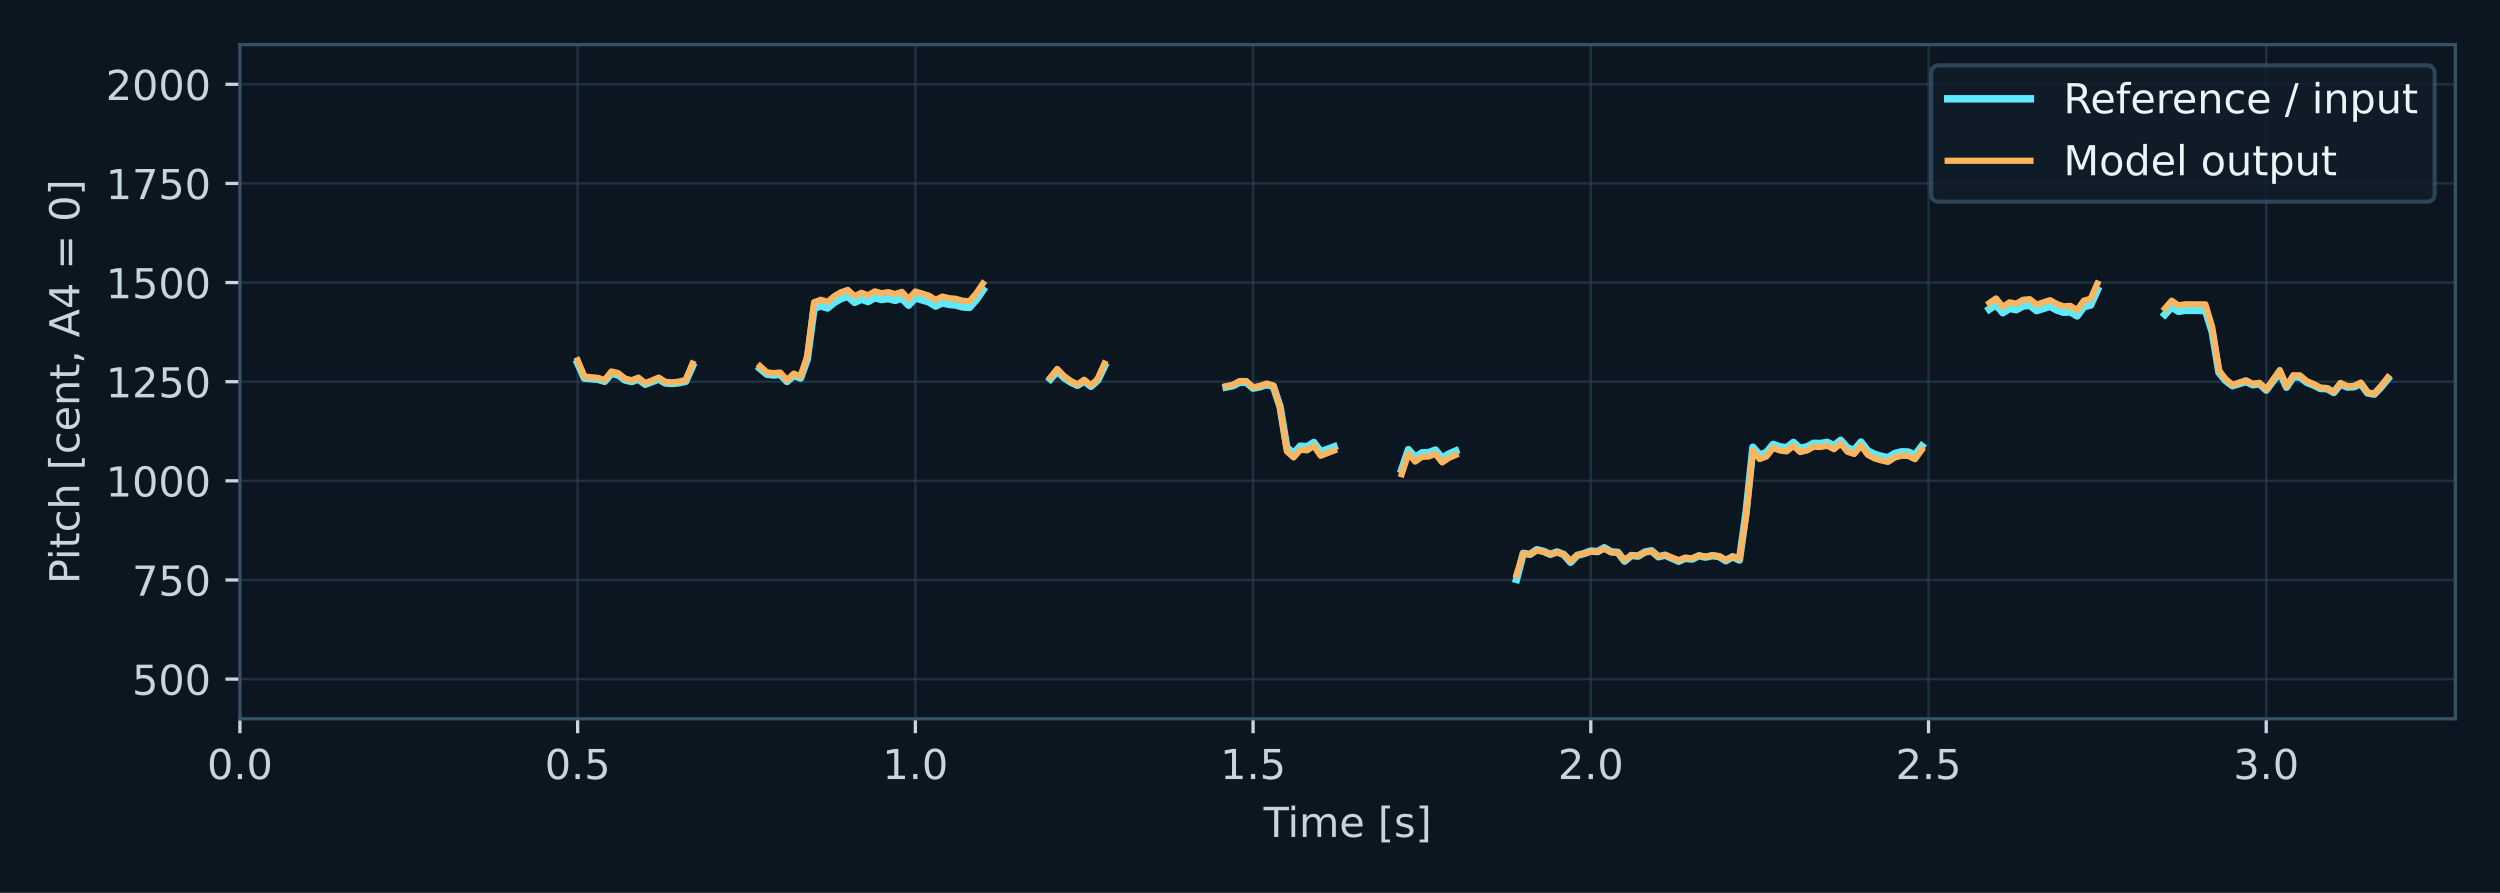
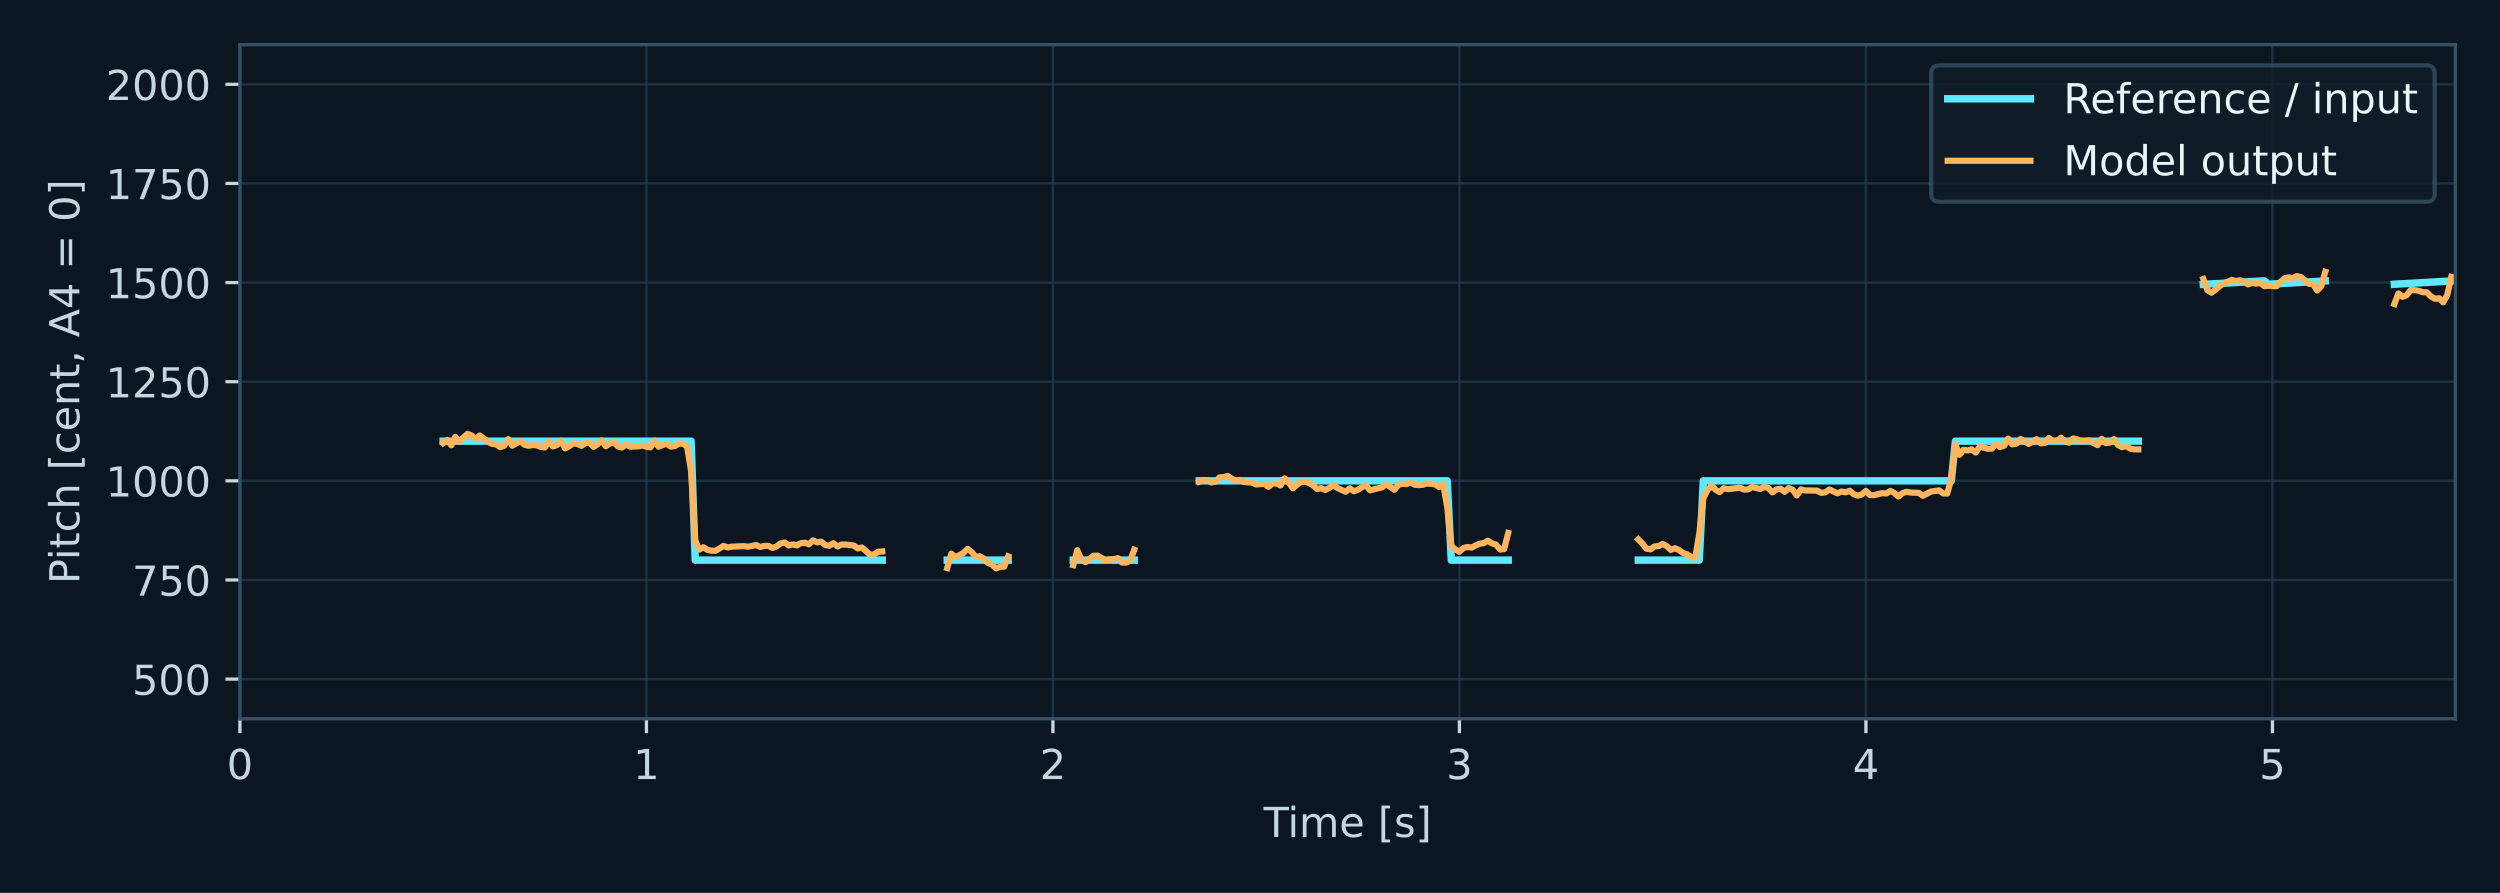
<svg xmlns="http://www.w3.org/2000/svg" xmlns:xlink="http://www.w3.org/1999/xlink" width="604.8pt" height="216pt" viewBox="0 0 604.8 216" version="1.1">
  <defs>
    <style type="text/css">*{stroke-linejoin: round; stroke-linecap: butt}</style>
  </defs>
  <g id="figure_1">
    <g id="patch_1">
      <path d="M 0 216 L 604.8 216 L 604.8 0 L 0 0 z " style="fill: #0b1620" />
    </g>
    <g id="axes_1">
      <g id="patch_2">
        <path d="M 58.042 173.878 L 594 173.878 L 594 10.8 L 58.042 10.8 z " style="fill: #0b1620" />
      </g>
      <g id="matplotlib.axis_1">
        <g id="xtick_1">
          <g id="line2d_1">
            <path d="M 58.042 173.878 L 58.042 10.8 " clip-path="url(#p60f1ccc216)" style="fill: none; stroke: #274052; stroke-opacity: 0.65; stroke-width: 0.6; stroke-linecap: square" />
          </g>
          <g id="line2d_2">
            <defs>
              <path id="m937ce495da" d="M 0 0 L 0 3.5 " style="stroke: #c6d5de; stroke-width: 0.8" />
            </defs>
            <g>
              <use xlink:href="#m937ce495da" x="58.042" y="173.878" style="fill: #c6d5de; stroke: #c6d5de; stroke-width: 0.8" />
            </g>
          </g>
          <g id="text_1">
-             <g style="fill: #c6d5de" transform="translate(50.09078 188.4753) scale(0.1 -0.1)">
+             <g style="fill: #c6d5de" transform="translate(54.86109 188.4753) scale(0.1 -0.1)">
              <defs>
                <path id="DejaVuSans-13" d="M 2034 4250 Q 1547 4250 1301 3770 Q 1056 3291 1056 2328 Q 1056 1369 1301 889 Q 1547 409 2034 409 Q 2525 409 2770 889 Q 3016 1369 3016 2328 Q 3016 3291 2770 3770 Q 2525 4250 2034 4250 z M 2034 4750 Q 2819 4750 3233 4129 Q 3647 3509 3647 2328 Q 3647 1150 3233 529 Q 2819 -91 2034 -91 Q 1250 -91 836 529 Q 422 1150 422 2328 Q 422 3509 836 4129 Q 1250 4750 2034 4750 z " transform="scale(0.015625)" />
-                 <path id="DejaVuSans-11" d="M 684 794 L 1344 794 L 1344 0 L 684 0 L 684 794 z " transform="scale(0.015625)" />
              </defs>
              <use xlink:href="#DejaVuSans-13" />
-               <use xlink:href="#DejaVuSans-11" transform="translate(63.625 0)" />
-               <use xlink:href="#DejaVuSans-13" transform="translate(95.40625 0)" />
            </g>
          </g>
        </g>
        <g id="xtick_2">
          <g id="line2d_3">
-             <path d="M 139.743 173.878 L 139.743 10.8 " clip-path="url(#p60f1ccc216)" style="fill: none; stroke: #274052; stroke-opacity: 0.65; stroke-width: 0.6; stroke-linecap: square" />
+             <path d="M 156.383 173.878 L 156.383 10.8 " clip-path="url(#p60f1ccc216)" style="fill: none; stroke: #274052; stroke-opacity: 0.65; stroke-width: 0.6; stroke-linecap: square" />
          </g>
          <g id="line2d_4">
            <g>
-               <use xlink:href="#m937ce495da" x="139.743" y="173.878" style="fill: #c6d5de; stroke: #c6d5de; stroke-width: 0.8" />
+               <use xlink:href="#m937ce495da" x="156.383" y="173.878" style="fill: #c6d5de; stroke: #c6d5de; stroke-width: 0.8" />
            </g>
          </g>
          <g id="text_2">
-             <g style="fill: #c6d5de" transform="translate(131.7916 188.4753) scale(0.1 -0.1)">
-               <defs>
-                 <path id="DejaVuSans-18" d="M 691 4666 L 3169 4666 L 3169 4134 L 1269 4134 L 1269 2991 Q 1406 3038 1543 3061 Q 1681 3084 1819 3084 Q 2600 3084 3056 2656 Q 3513 2228 3513 1497 Q 3513 744 3044 326 Q 2575 -91 1722 -91 Q 1428 -91 1123 -41 Q 819 9 494 109 L 494 744 Q 775 591 1075 516 Q 1375 441 1709 441 Q 2250 441 2565 725 Q 2881 1009 2881 1497 Q 2881 1984 2565 2268 Q 2250 2553 1709 2553 Q 1456 2553 1204 2497 Q 953 2441 691 2322 L 691 4666 z " transform="scale(0.015625)" />
-               </defs>
-               <use xlink:href="#DejaVuSans-13" />
-               <use xlink:href="#DejaVuSans-11" transform="translate(63.625 0)" />
-               <use xlink:href="#DejaVuSans-18" transform="translate(95.40625 0)" />
+             <g style="fill: #c6d5de" transform="translate(153.2019 188.4753) scale(0.1 -0.1)">
+               <defs>
+                 <path id="DejaVuSans-14" d="M 794 531 L 1825 531 L 1825 4091 L 703 3866 L 703 4441 L 1819 4666 L 2450 4666 L 2450 531 L 3481 531 L 3481 0 L 794 0 L 794 531 z " transform="scale(0.015625)" />
+               </defs>
+               <use xlink:href="#DejaVuSans-14" />
            </g>
          </g>
        </g>
        <g id="xtick_3">
          <g id="line2d_5">
-             <path d="M 221.444 173.878 L 221.444 10.8 " clip-path="url(#p60f1ccc216)" style="fill: none; stroke: #274052; stroke-opacity: 0.65; stroke-width: 0.6; stroke-linecap: square" />
+             <path d="M 254.724 173.878 L 254.724 10.8 " clip-path="url(#p60f1ccc216)" style="fill: none; stroke: #274052; stroke-opacity: 0.65; stroke-width: 0.6; stroke-linecap: square" />
          </g>
          <g id="line2d_6">
            <g>
-               <use xlink:href="#m937ce495da" x="221.444" y="173.878" style="fill: #c6d5de; stroke: #c6d5de; stroke-width: 0.8" />
+               <use xlink:href="#m937ce495da" x="254.724" y="173.878" style="fill: #c6d5de; stroke: #c6d5de; stroke-width: 0.8" />
            </g>
          </g>
          <g id="text_3">
-             <g style="fill: #c6d5de" transform="translate(213.4925 188.4753) scale(0.1 -0.1)">
-               <defs>
-                 <path id="DejaVuSans-14" d="M 794 531 L 1825 531 L 1825 4091 L 703 3866 L 703 4441 L 1819 4666 L 2450 4666 L 2450 531 L 3481 531 L 3481 0 L 794 0 L 794 531 z " transform="scale(0.015625)" />
-               </defs>
-               <use xlink:href="#DejaVuSans-14" />
-               <use xlink:href="#DejaVuSans-11" transform="translate(63.625 0)" />
-               <use xlink:href="#DejaVuSans-13" transform="translate(95.40625 0)" />
+             <g style="fill: #c6d5de" transform="translate(251.5428 188.4753) scale(0.1 -0.1)">
+               <defs>
+                 <path id="DejaVuSans-15" d="M 1228 531 L 3431 531 L 3431 0 L 469 0 L 469 531 Q 828 903 1448 1529 Q 2069 2156 2228 2338 Q 2531 2678 2651 2914 Q 2772 3150 2772 3378 Q 2772 3750 2511 3984 Q 2250 4219 1831 4219 Q 1534 4219 1204 4116 Q 875 4013 500 3803 L 500 4441 Q 881 4594 1212 4672 Q 1544 4750 1819 4750 Q 2544 4750 2975 4387 Q 3406 4025 3406 3419 Q 3406 3131 3298 2873 Q 3191 2616 2906 2266 Q 2828 2175 2409 1742 Q 1991 1309 1228 531 z " transform="scale(0.015625)" />
+               </defs>
+               <use xlink:href="#DejaVuSans-15" />
            </g>
          </g>
        </g>
        <g id="xtick_4">
          <g id="line2d_7">
-             <path d="M 303.145 173.878 L 303.145 10.8 " clip-path="url(#p60f1ccc216)" style="fill: none; stroke: #274052; stroke-opacity: 0.65; stroke-width: 0.6; stroke-linecap: square" />
+             <path d="M 353.065 173.878 L 353.065 10.8 " clip-path="url(#p60f1ccc216)" style="fill: none; stroke: #274052; stroke-opacity: 0.65; stroke-width: 0.6; stroke-linecap: square" />
          </g>
          <g id="line2d_8">
            <g>
-               <use xlink:href="#m937ce495da" x="303.145" y="173.878" style="fill: #c6d5de; stroke: #c6d5de; stroke-width: 0.8" />
+               <use xlink:href="#m937ce495da" x="353.065" y="173.878" style="fill: #c6d5de; stroke: #c6d5de; stroke-width: 0.8" />
            </g>
          </g>
          <g id="text_4">
-             <g style="fill: #c6d5de" transform="translate(295.1934 188.4753) scale(0.1 -0.1)">
-               <use xlink:href="#DejaVuSans-14" />
-               <use xlink:href="#DejaVuSans-11" transform="translate(63.625 0)" />
-               <use xlink:href="#DejaVuSans-18" transform="translate(95.40625 0)" />
+             <g style="fill: #c6d5de" transform="translate(349.8837 188.4753) scale(0.1 -0.1)">
+               <defs>
+                 <path id="DejaVuSans-16" d="M 2597 2516 Q 3050 2419 3304 2112 Q 3559 1806 3559 1356 Q 3559 666 3084 287 Q 2609 -91 1734 -91 Q 1441 -91 1130 -33 Q 819 25 488 141 L 488 750 Q 750 597 1062 519 Q 1375 441 1716 441 Q 2309 441 2620 675 Q 2931 909 2931 1356 Q 2931 1769 2642 2001 Q 2353 2234 1838 2234 L 1294 2234 L 1294 2753 L 1863 2753 Q 2328 2753 2575 2939 Q 2822 3125 2822 3475 Q 2822 3834 2567 4026 Q 2313 4219 1838 4219 Q 1578 4219 1281 4162 Q 984 4106 628 3988 L 628 4550 Q 988 4650 1302 4700 Q 1616 4750 1894 4750 Q 2613 4750 3031 4423 Q 3450 4097 3450 3541 Q 3450 3153 3228 2886 Q 3006 2619 2597 2516 z " transform="scale(0.015625)" />
+               </defs>
+               <use xlink:href="#DejaVuSans-16" />
            </g>
          </g>
        </g>
        <g id="xtick_5">
          <g id="line2d_9">
-             <path d="M 384.846 173.878 L 384.846 10.8 " clip-path="url(#p60f1ccc216)" style="fill: none; stroke: #274052; stroke-opacity: 0.65; stroke-width: 0.6; stroke-linecap: square" />
+             <path d="M 451.406 173.878 L 451.406 10.8 " clip-path="url(#p60f1ccc216)" style="fill: none; stroke: #274052; stroke-opacity: 0.65; stroke-width: 0.6; stroke-linecap: square" />
          </g>
          <g id="line2d_10">
            <g>
-               <use xlink:href="#m937ce495da" x="384.846" y="173.878" style="fill: #c6d5de; stroke: #c6d5de; stroke-width: 0.8" />
+               <use xlink:href="#m937ce495da" x="451.406" y="173.878" style="fill: #c6d5de; stroke: #c6d5de; stroke-width: 0.8" />
            </g>
          </g>
          <g id="text_5">
-             <g style="fill: #c6d5de" transform="translate(376.8942 188.4753) scale(0.1 -0.1)">
-               <defs>
-                 <path id="DejaVuSans-15" d="M 1228 531 L 3431 531 L 3431 0 L 469 0 L 469 531 Q 828 903 1448 1529 Q 2069 2156 2228 2338 Q 2531 2678 2651 2914 Q 2772 3150 2772 3378 Q 2772 3750 2511 3984 Q 2250 4219 1831 4219 Q 1534 4219 1204 4116 Q 875 4013 500 3803 L 500 4441 Q 881 4594 1212 4672 Q 1544 4750 1819 4750 Q 2544 4750 2975 4387 Q 3406 4025 3406 3419 Q 3406 3131 3298 2873 Q 3191 2616 2906 2266 Q 2828 2175 2409 1742 Q 1991 1309 1228 531 z " transform="scale(0.015625)" />
-               </defs>
-               <use xlink:href="#DejaVuSans-15" />
-               <use xlink:href="#DejaVuSans-11" transform="translate(63.625 0)" />
-               <use xlink:href="#DejaVuSans-13" transform="translate(95.40625 0)" />
+             <g style="fill: #c6d5de" transform="translate(448.2245 188.4753) scale(0.1 -0.1)">
+               <defs>
+                 <path id="DejaVuSans-17" d="M 2419 4116 L 825 1625 L 2419 1625 L 2419 4116 z M 2253 4666 L 3047 4666 L 3047 1625 L 3713 1625 L 3713 1100 L 3047 1100 L 3047 0 L 2419 0 L 2419 1100 L 313 1100 L 313 1709 L 2253 4666 z " transform="scale(0.015625)" />
+               </defs>
+               <use xlink:href="#DejaVuSans-17" />
            </g>
          </g>
        </g>
        <g id="xtick_6">
          <g id="line2d_11">
-             <path d="M 466.547 173.878 L 466.547 10.8 " clip-path="url(#p60f1ccc216)" style="fill: none; stroke: #274052; stroke-opacity: 0.65; stroke-width: 0.6; stroke-linecap: square" />
+             <path d="M 549.747 173.878 L 549.747 10.8 " clip-path="url(#p60f1ccc216)" style="fill: none; stroke: #274052; stroke-opacity: 0.65; stroke-width: 0.6; stroke-linecap: square" />
          </g>
          <g id="line2d_12">
            <g>
-               <use xlink:href="#m937ce495da" x="466.547" y="173.878" style="fill: #c6d5de; stroke: #c6d5de; stroke-width: 0.8" />
+               <use xlink:href="#m937ce495da" x="549.747" y="173.878" style="fill: #c6d5de; stroke: #c6d5de; stroke-width: 0.8" />
            </g>
          </g>
          <g id="text_6">
-             <g style="fill: #c6d5de" transform="translate(458.5951 188.4753) scale(0.1 -0.1)">
-               <use xlink:href="#DejaVuSans-15" />
-               <use xlink:href="#DejaVuSans-11" transform="translate(63.625 0)" />
-               <use xlink:href="#DejaVuSans-18" transform="translate(95.40625 0)" />
-             </g>
-           </g>
-         </g>
-         <g id="xtick_7">
-           <g id="line2d_13">
-             <path d="M 548.248 173.878 L 548.248 10.8 " clip-path="url(#p60f1ccc216)" style="fill: none; stroke: #274052; stroke-opacity: 0.65; stroke-width: 0.6; stroke-linecap: square" />
-           </g>
-           <g id="line2d_14">
-             <g>
-               <use xlink:href="#m937ce495da" x="548.248" y="173.878" style="fill: #c6d5de; stroke: #c6d5de; stroke-width: 0.8" />
-             </g>
-           </g>
-           <g id="text_7">
-             <g style="fill: #c6d5de" transform="translate(540.296 188.4753) scale(0.1 -0.1)">
-               <defs>
-                 <path id="DejaVuSans-16" d="M 2597 2516 Q 3050 2419 3304 2112 Q 3559 1806 3559 1356 Q 3559 666 3084 287 Q 2609 -91 1734 -91 Q 1441 -91 1130 -33 Q 819 25 488 141 L 488 750 Q 750 597 1062 519 Q 1375 441 1716 441 Q 2309 441 2620 675 Q 2931 909 2931 1356 Q 2931 1769 2642 2001 Q 2353 2234 1838 2234 L 1294 2234 L 1294 2753 L 1863 2753 Q 2328 2753 2575 2939 Q 2822 3125 2822 3475 Q 2822 3834 2567 4026 Q 2313 4219 1838 4219 Q 1578 4219 1281 4162 Q 984 4106 628 3988 L 628 4550 Q 988 4650 1302 4700 Q 1616 4750 1894 4750 Q 2613 4750 3031 4423 Q 3450 4097 3450 3541 Q 3450 3153 3228 2886 Q 3006 2619 2597 2516 z " transform="scale(0.015625)" />
-               </defs>
-               <use xlink:href="#DejaVuSans-16" />
-               <use xlink:href="#DejaVuSans-11" transform="translate(63.625 0)" />
-               <use xlink:href="#DejaVuSans-13" transform="translate(95.40625 0)" />
-             </g>
-           </g>
-         </g>
-         <g id="text_8">
+             <g style="fill: #c6d5de" transform="translate(546.5654 188.4753) scale(0.1 -0.1)">
+               <defs>
+                 <path id="DejaVuSans-18" d="M 691 4666 L 3169 4666 L 3169 4134 L 1269 4134 L 1269 2991 Q 1406 3038 1543 3061 Q 1681 3084 1819 3084 Q 2600 3084 3056 2656 Q 3513 2228 3513 1497 Q 3513 744 3044 326 Q 2575 -91 1722 -91 Q 1428 -91 1123 -41 Q 819 9 494 109 L 494 744 Q 775 591 1075 516 Q 1375 441 1709 441 Q 2250 441 2565 725 Q 2881 1009 2881 1497 Q 2881 1984 2565 2268 Q 2250 2553 1709 2553 Q 1456 2553 1204 2497 Q 953 2441 691 2322 L 691 4666 z " transform="scale(0.015625)" />
+               </defs>
+               <use xlink:href="#DejaVuSans-18" />
+             </g>
+           </g>
+         </g>
+         <g id="text_7">
          <g style="fill: #c6d5de" transform="translate(305.6899 202.4761) scale(0.1 -0.1)">
            <defs>
              <path id="DejaVuSans-37" d="M -19 4666 L 3928 4666 L 3928 4134 L 2272 4134 L 2272 0 L 1638 0 L 1638 4134 L -19 4134 L -19 4666 z " transform="scale(0.015625)" />
              <path id="DejaVuSans-4c" d="M 603 3500 L 1178 3500 L 1178 0 L 603 0 L 603 3500 z M 603 4863 L 1178 4863 L 1178 4134 L 603 4134 L 603 4863 z " transform="scale(0.015625)" />
              <path id="DejaVuSans-50" d="M 3328 2828 Q 3544 3216 3844 3400 Q 4144 3584 4550 3584 Q 5097 3584 5394 3201 Q 5691 2819 5691 2113 L 5691 0 L 5113 0 L 5113 2094 Q 5113 2597 4934 2840 Q 4756 3084 4391 3084 Q 3944 3084 3684 2787 Q 3425 2491 3425 1978 L 3425 0 L 2847 0 L 2847 2094 Q 2847 2600 2669 2842 Q 2491 3084 2119 3084 Q 1678 3084 1418 2786 Q 1159 2488 1159 1978 L 1159 0 L 581 0 L 581 3500 L 1159 3500 L 1159 2956 Q 1356 3278 1631 3431 Q 1906 3584 2284 3584 Q 2666 3584 2933 3390 Q 3200 3197 3328 2828 z " transform="scale(0.015625)" />
              <path id="DejaVuSans-48" d="M 3597 1894 L 3597 1613 L 953 1613 Q 991 1019 1311 708 Q 1631 397 2203 397 Q 2534 397 2845 478 Q 3156 559 3463 722 L 3463 178 Q 3153 47 2828 -22 Q 2503 -91 2169 -91 Q 1331 -91 842 396 Q 353 884 353 1716 Q 353 2575 817 3079 Q 1281 3584 2069 3584 Q 2775 3584 3186 3129 Q 3597 2675 3597 1894 z M 3022 2063 Q 3016 2534 2758 2815 Q 2500 3097 2075 3097 Q 1594 3097 1305 2825 Q 1016 2553 972 2059 L 3022 2063 z " transform="scale(0.015625)" />
              <path id="DejaVuSans-3" transform="scale(0.015625)" />
              <path id="DejaVuSans-3e" d="M 550 4863 L 1875 4863 L 1875 4416 L 1125 4416 L 1125 -397 L 1875 -397 L 1875 -844 L 550 -844 L 550 4863 z " transform="scale(0.015625)" />
              <path id="DejaVuSans-56" d="M 2834 3397 L 2834 2853 Q 2591 2978 2328 3040 Q 2066 3103 1784 3103 Q 1356 3103 1142 2972 Q 928 2841 928 2578 Q 928 2378 1081 2264 Q 1234 2150 1697 2047 L 1894 2003 Q 2506 1872 2764 1633 Q 3022 1394 3022 966 Q 3022 478 2636 193 Q 2250 -91 1575 -91 Q 1294 -91 989 -36 Q 684 19 347 128 L 347 722 Q 666 556 975 473 Q 1284 391 1588 391 Q 1994 391 2212 530 Q 2431 669 2431 922 Q 2431 1156 2273 1281 Q 2116 1406 1581 1522 L 1381 1569 Q 847 1681 609 1914 Q 372 2147 372 2553 Q 372 3047 722 3315 Q 1072 3584 1716 3584 Q 2034 3584 2315 3537 Q 2597 3491 2834 3397 z " transform="scale(0.015625)" />
              <path id="DejaVuSans-40" d="M 1947 4863 L 1947 -844 L 622 -844 L 622 -397 L 1369 -397 L 1369 4416 L 622 4416 L 622 4863 L 1947 4863 z " transform="scale(0.015625)" />
            </defs>
            <use xlink:href="#DejaVuSans-37" />
            <use xlink:href="#DejaVuSans-4c" transform="translate(58 0)" />
            <use xlink:href="#DejaVuSans-50" transform="translate(85.78125 0)" />
            <use xlink:href="#DejaVuSans-48" transform="translate(183.1875 0)" />
            <use xlink:href="#DejaVuSans-3" transform="translate(244.7188 0)" />
            <use xlink:href="#DejaVuSans-3e" transform="translate(276.5 0)" />
            <use xlink:href="#DejaVuSans-56" transform="translate(315.5156 0)" />
            <use xlink:href="#DejaVuSans-40" transform="translate(367.6094 0)" />
          </g>
        </g>
      </g>
      <g id="matplotlib.axis_2">
        <g id="ytick_1">
-           <g id="line2d_15">
+           <g id="line2d_13">
            <path d="M 58.042 164.285 L 594 164.285 " clip-path="url(#p60f1ccc216)" style="fill: none; stroke: #274052; stroke-opacity: 0.65; stroke-width: 0.6; stroke-linecap: square" />
          </g>
-           <g id="line2d_16">
+           <g id="line2d_14">
            <defs>
              <path id="mb3f228c363" d="M 0 0 L -3.5 0 " style="stroke: #c6d5de; stroke-width: 0.8" />
            </defs>
            <g>
              <use xlink:href="#mb3f228c363" x="58.042" y="164.285" style="fill: #c6d5de; stroke: #c6d5de; stroke-width: 0.8" />
            </g>
          </g>
-           <g id="text_9">
+           <g id="text_8">
            <g style="fill: #c6d5de" transform="translate(31.95484 168.0837) scale(0.1 -0.1)">
              <use xlink:href="#DejaVuSans-18" />
              <use xlink:href="#DejaVuSans-13" transform="translate(63.625 0)" />
              <use xlink:href="#DejaVuSans-13" transform="translate(127.25 0)" />
            </g>
          </g>
        </g>
        <g id="ytick_2">
-           <g id="line2d_17">
+           <g id="line2d_15">
            <path d="M 58.042 140.303 L 594 140.303 " clip-path="url(#p60f1ccc216)" style="fill: none; stroke: #274052; stroke-opacity: 0.65; stroke-width: 0.6; stroke-linecap: square" />
          </g>
-           <g id="line2d_18">
+           <g id="line2d_16">
            <g>
              <use xlink:href="#mb3f228c363" x="58.042" y="140.303" style="fill: #c6d5de; stroke: #c6d5de; stroke-width: 0.8" />
            </g>
          </g>
-           <g id="text_10">
+           <g id="text_9">
            <g style="fill: #c6d5de" transform="translate(31.95484 144.1017) scale(0.1 -0.1)">
              <defs>
                <path id="DejaVuSans-1a" d="M 525 4666 L 3525 4666 L 3525 4397 L 1831 0 L 1172 0 L 2766 4134 L 525 4134 L 525 4666 z " transform="scale(0.015625)" />
              </defs>
              <use xlink:href="#DejaVuSans-1a" />
              <use xlink:href="#DejaVuSans-18" transform="translate(63.625 0)" />
              <use xlink:href="#DejaVuSans-13" transform="translate(127.25 0)" />
            </g>
          </g>
        </g>
        <g id="ytick_3">
-           <g id="line2d_19">
+           <g id="line2d_17">
            <path d="M 58.042 116.321 L 594 116.321 " clip-path="url(#p60f1ccc216)" style="fill: none; stroke: #274052; stroke-opacity: 0.65; stroke-width: 0.6; stroke-linecap: square" />
          </g>
-           <g id="line2d_20">
+           <g id="line2d_18">
            <g>
              <use xlink:href="#mb3f228c363" x="58.042" y="116.321" style="fill: #c6d5de; stroke: #c6d5de; stroke-width: 0.8" />
            </g>
          </g>
-           <g id="text_11">
+           <g id="text_10">
            <g style="fill: #c6d5de" transform="translate(25.59234 120.1197) scale(0.1 -0.1)">
              <use xlink:href="#DejaVuSans-14" />
              <use xlink:href="#DejaVuSans-13" transform="translate(63.625 0)" />
              <use xlink:href="#DejaVuSans-13" transform="translate(127.25 0)" />
              <use xlink:href="#DejaVuSans-13" transform="translate(190.875 0)" />
            </g>
          </g>
        </g>
        <g id="ytick_4">
-           <g id="line2d_21">
+           <g id="line2d_19">
            <path d="M 58.042 92.339 L 594 92.339 " clip-path="url(#p60f1ccc216)" style="fill: none; stroke: #274052; stroke-opacity: 0.65; stroke-width: 0.6; stroke-linecap: square" />
          </g>
-           <g id="line2d_22">
+           <g id="line2d_20">
            <g>
              <use xlink:href="#mb3f228c363" x="58.042" y="92.339" style="fill: #c6d5de; stroke: #c6d5de; stroke-width: 0.8" />
            </g>
          </g>
-           <g id="text_12">
+           <g id="text_11">
            <g style="fill: #c6d5de" transform="translate(25.59234 96.13766) scale(0.1 -0.1)">
              <use xlink:href="#DejaVuSans-14" />
              <use xlink:href="#DejaVuSans-15" transform="translate(63.625 0)" />
              <use xlink:href="#DejaVuSans-18" transform="translate(127.25 0)" />
              <use xlink:href="#DejaVuSans-13" transform="translate(190.875 0)" />
            </g>
          </g>
        </g>
        <g id="ytick_5">
-           <g id="line2d_23">
+           <g id="line2d_21">
            <path d="M 58.042 68.357 L 594 68.357 " clip-path="url(#p60f1ccc216)" style="fill: none; stroke: #274052; stroke-opacity: 0.65; stroke-width: 0.6; stroke-linecap: square" />
          </g>
-           <g id="line2d_24">
+           <g id="line2d_22">
            <g>
              <use xlink:href="#mb3f228c363" x="58.042" y="68.357" style="fill: #c6d5de; stroke: #c6d5de; stroke-width: 0.8" />
            </g>
          </g>
-           <g id="text_13">
+           <g id="text_12">
            <g style="fill: #c6d5de" transform="translate(25.59234 72.15565) scale(0.1 -0.1)">
              <use xlink:href="#DejaVuSans-14" />
              <use xlink:href="#DejaVuSans-18" transform="translate(63.625 0)" />
              <use xlink:href="#DejaVuSans-13" transform="translate(127.25 0)" />
              <use xlink:href="#DejaVuSans-13" transform="translate(190.875 0)" />
            </g>
          </g>
        </g>
        <g id="ytick_6">
-           <g id="line2d_25">
+           <g id="line2d_23">
            <path d="M 58.042 44.375 L 594 44.375 " clip-path="url(#p60f1ccc216)" style="fill: none; stroke: #274052; stroke-opacity: 0.65; stroke-width: 0.6; stroke-linecap: square" />
          </g>
-           <g id="line2d_26">
+           <g id="line2d_24">
            <g>
              <use xlink:href="#mb3f228c363" x="58.042" y="44.375" style="fill: #c6d5de; stroke: #c6d5de; stroke-width: 0.8" />
            </g>
          </g>
-           <g id="text_14">
+           <g id="text_13">
            <g style="fill: #c6d5de" transform="translate(25.59234 48.17364) scale(0.1 -0.1)">
              <use xlink:href="#DejaVuSans-14" />
              <use xlink:href="#DejaVuSans-1a" transform="translate(63.625 0)" />
              <use xlink:href="#DejaVuSans-18" transform="translate(127.25 0)" />
              <use xlink:href="#DejaVuSans-13" transform="translate(190.875 0)" />
            </g>
          </g>
        </g>
        <g id="ytick_7">
-           <g id="line2d_27">
+           <g id="line2d_25">
            <path d="M 58.042 20.393 L 594 20.393 " clip-path="url(#p60f1ccc216)" style="fill: none; stroke: #274052; stroke-opacity: 0.65; stroke-width: 0.6; stroke-linecap: square" />
          </g>
-           <g id="line2d_28">
+           <g id="line2d_26">
            <g>
              <use xlink:href="#mb3f228c363" x="58.042" y="20.393" style="fill: #c6d5de; stroke: #c6d5de; stroke-width: 0.8" />
            </g>
          </g>
-           <g id="text_15">
+           <g id="text_14">
            <g style="fill: #c6d5de" transform="translate(25.59234 24.19163) scale(0.1 -0.1)">
              <use xlink:href="#DejaVuSans-15" />
              <use xlink:href="#DejaVuSans-13" transform="translate(63.625 0)" />
              <use xlink:href="#DejaVuSans-13" transform="translate(127.25 0)" />
              <use xlink:href="#DejaVuSans-13" transform="translate(190.875 0)" />
            </g>
          </g>
        </g>
-         <g id="text_16">
+         <g id="text_15">
          <g style="fill: #c6d5de" transform="translate(19.19 141.2849) rotate(-90) scale(0.1 -0.1)">
            <defs>
              <path id="DejaVuSans-33" d="M 1259 4147 L 1259 2394 L 2053 2394 Q 2494 2394 2734 2622 Q 2975 2850 2975 3272 Q 2975 3691 2734 3919 Q 2494 4147 2053 4147 L 1259 4147 z M 628 4666 L 2053 4666 Q 2838 4666 3239 4311 Q 3641 3956 3641 3272 Q 3641 2581 3239 2228 Q 2838 1875 2053 1875 L 1259 1875 L 1259 0 L 628 0 L 628 4666 z " transform="scale(0.015625)" />
              <path id="DejaVuSans-57" d="M 1172 4494 L 1172 3500 L 2356 3500 L 2356 3053 L 1172 3053 L 1172 1153 Q 1172 725 1289 603 Q 1406 481 1766 481 L 2356 481 L 2356 0 L 1766 0 Q 1100 0 847 248 Q 594 497 594 1153 L 594 3053 L 172 3053 L 172 3500 L 594 3500 L 594 4494 L 1172 4494 z " transform="scale(0.015625)" />
              <path id="DejaVuSans-46" d="M 3122 3366 L 3122 2828 Q 2878 2963 2633 3030 Q 2388 3097 2138 3097 Q 1578 3097 1268 2742 Q 959 2388 959 1747 Q 959 1106 1268 751 Q 1578 397 2138 397 Q 2388 397 2633 464 Q 2878 531 3122 666 L 3122 134 Q 2881 22 2623 -34 Q 2366 -91 2075 -91 Q 1284 -91 818 406 Q 353 903 353 1747 Q 353 2603 823 3093 Q 1294 3584 2113 3584 Q 2378 3584 2631 3529 Q 2884 3475 3122 3366 z " transform="scale(0.015625)" />
              <path id="DejaVuSans-4b" d="M 3513 2113 L 3513 0 L 2938 0 L 2938 2094 Q 2938 2591 2744 2837 Q 2550 3084 2163 3084 Q 1697 3084 1428 2787 Q 1159 2491 1159 1978 L 1159 0 L 581 0 L 581 4863 L 1159 4863 L 1159 2956 Q 1366 3272 1645 3428 Q 1925 3584 2291 3584 Q 2894 3584 3203 3211 Q 3513 2838 3513 2113 z " transform="scale(0.015625)" />
              <path id="DejaVuSans-51" d="M 3513 2113 L 3513 0 L 2938 0 L 2938 2094 Q 2938 2591 2744 2837 Q 2550 3084 2163 3084 Q 1697 3084 1428 2787 Q 1159 2491 1159 1978 L 1159 0 L 581 0 L 581 3500 L 1159 3500 L 1159 2956 Q 1366 3272 1645 3428 Q 1925 3584 2291 3584 Q 2894 3584 3203 3211 Q 3513 2838 3513 2113 z " transform="scale(0.015625)" />
              <path id="DejaVuSans-f" d="M 750 794 L 1409 794 L 1409 256 L 897 -744 L 494 -744 L 750 256 L 750 794 z " transform="scale(0.015625)" />
              <path id="DejaVuSans-24" d="M 2188 4044 L 1331 1722 L 3047 1722 L 2188 4044 z M 1831 4666 L 2547 4666 L 4325 0 L 3669 0 L 3244 1197 L 1141 1197 L 716 0 L 50 0 L 1831 4666 z " transform="scale(0.015625)" />
-               <path id="DejaVuSans-17" d="M 2419 4116 L 825 1625 L 2419 1625 L 2419 4116 z M 2253 4666 L 3047 4666 L 3047 1625 L 3713 1625 L 3713 1100 L 3047 1100 L 3047 0 L 2419 0 L 2419 1100 L 313 1100 L 313 1709 L 2253 4666 z " transform="scale(0.015625)" />
              <path id="DejaVuSans-20" d="M 678 2906 L 4684 2906 L 4684 2381 L 678 2381 L 678 2906 z M 678 1631 L 4684 1631 L 4684 1100 L 678 1100 L 678 1631 z " transform="scale(0.015625)" />
            </defs>
            <use xlink:href="#DejaVuSans-33" />
            <use xlink:href="#DejaVuSans-4c" transform="translate(58.09375 0)" />
            <use xlink:href="#DejaVuSans-57" transform="translate(85.875 0)" />
            <use xlink:href="#DejaVuSans-46" transform="translate(125.0781 0)" />
            <use xlink:href="#DejaVuSans-4b" transform="translate(180.0625 0)" />
            <use xlink:href="#DejaVuSans-3" transform="translate(243.4375 0)" />
            <use xlink:href="#DejaVuSans-3e" transform="translate(275.2188 0)" />
            <use xlink:href="#DejaVuSans-46" transform="translate(314.2344 0)" />
            <use xlink:href="#DejaVuSans-48" transform="translate(369.2188 0)" />
            <use xlink:href="#DejaVuSans-51" transform="translate(430.75 0)" />
            <use xlink:href="#DejaVuSans-57" transform="translate(494.125 0)" />
            <use xlink:href="#DejaVuSans-f" transform="translate(533.3281 0)" />
            <use xlink:href="#DejaVuSans-3" transform="translate(565.1094 0)" />
            <use xlink:href="#DejaVuSans-24" transform="translate(596.8906 0)" />
            <use xlink:href="#DejaVuSans-17" transform="translate(665.2969 0)" />
            <use xlink:href="#DejaVuSans-3" transform="translate(728.9219 0)" />
            <use xlink:href="#DejaVuSans-20" transform="translate(760.7031 0)" />
            <use xlink:href="#DejaVuSans-3" transform="translate(844.5 0)" />
            <use xlink:href="#DejaVuSans-13" transform="translate(876.2812 0)" />
            <use xlink:href="#DejaVuSans-40" transform="translate(939.9062 0)" />
          </g>
        </g>
      </g>
-       <g id="line2d_29">
-         <path d="M 139.743 87.84 L 141.377 91.492 L 144.645 91.771 L 146.279 92.253 L 147.913 90.349 L 149.547 90.704 L 151.181 91.93 L 152.815 92.309 L 154.449 91.723 L 156.083 92.97 L 159.351 91.719 L 160.985 92.678 L 162.619 92.783 L 164.253 92.601 L 165.887 92.253 L 167.521 88.583 M 183.862 89.148 L 185.496 90.522 L 187.13 90.726 L 188.764 90.595 L 190.398 92.291 L 192.032 90.83 L 193.666 91.457 L 195.3 86.902 L 196.934 74.598 L 198.568 74.024 L 200.202 74.516 L 201.836 73.176 L 203.47 72.243 L 205.104 71.696 L 206.738 73.158 L 208.372 72.387 L 210.006 72.959 L 211.64 72.036 L 213.274 72.484 L 214.908 72.231 L 216.542 72.671 L 218.176 72.156 L 219.81 73.842 L 221.444 72.081 L 224.712 73.051 L 226.346 74.053 L 227.98 73.271 L 229.614 73.658 L 231.248 73.808 L 232.882 74.264 L 234.516 74.376 L 236.15 72.566 L 237.784 70.173 M 254.124 91.68 L 255.758 89.781 L 257.392 91.359 L 259.026 92.45 L 260.66 93.223 L 262.294 92.208 L 263.929 93.458 L 265.563 91.992 L 267.197 88.58 M 296.609 93.641 L 298.243 93.315 L 299.877 92.495 L 301.511 92.494 L 303.145 93.905 L 304.779 93.581 L 306.413 93.051 L 308.047 93.474 L 309.681 98.424 L 311.315 108.295 L 312.949 109.687 L 314.583 107.927 L 316.217 108.053 L 317.851 107.036 L 319.485 109.295 L 322.753 108.094 M 339.093 113.607 L 340.727 108.778 L 342.361 110.646 L 343.995 109.549 L 345.629 109.477 L 347.263 108.87 L 348.897 110.84 L 350.531 109.802 L 352.165 109.116 M 366.872 140.18 L 368.506 133.867 L 370.14 134.11 L 371.774 132.984 L 373.408 133.379 L 375.042 134.099 L 376.676 133.522 L 378.31 134.145 L 379.944 136.027 L 381.578 134.349 L 383.212 133.916 L 384.846 133.313 L 386.48 133.439 L 388.114 132.513 L 389.748 133.494 L 391.382 133.61 L 393.016 135.758 L 394.65 134.387 L 396.284 134.541 L 397.918 133.548 L 399.552 133.252 L 401.186 134.696 L 402.82 134.316 L 406.088 135.779 L 407.722 135.075 L 409.356 135.257 L 410.99 134.46 L 412.624 134.788 L 414.258 134.431 L 415.892 134.659 L 417.526 135.662 L 419.16 134.701 L 420.794 135.483 L 422.428 123.752 L 424.062 108.197 L 425.696 110.043 L 427.33 109.477 L 428.964 107.51 L 430.598 108.084 L 432.232 108.293 L 433.866 107.029 L 435.5 108.453 L 437.134 108.086 L 438.768 107.238 L 440.402 107.29 L 442.036 106.997 L 443.67 107.793 L 445.304 106.505 L 446.938 108.383 L 448.572 108.896 L 450.206 106.939 L 451.841 109.075 L 453.475 109.894 L 455.109 110.372 L 456.743 110.722 L 458.377 109.708 L 460.011 109.298 L 461.645 109.336 L 463.279 110.092 L 464.913 107.934 M 481.253 74.802 L 482.887 73.719 L 484.521 75.666 L 486.155 74.622 L 487.789 74.934 L 489.423 74.038 L 491.057 73.882 L 492.691 75.152 L 495.959 74.115 L 497.593 75.01 L 499.227 75.566 L 500.861 75.456 L 502.495 76.433 L 504.129 74.221 L 505.763 73.796 L 507.397 70.172 M 523.737 76.074 L 525.371 74.25 L 527.005 75.332 L 528.639 75.091 L 533.541 75.11 L 535.175 80.315 L 536.809 90.103 L 538.443 92.08 L 540.077 93.322 L 543.345 92.312 L 544.979 93.097 L 546.614 92.872 L 548.248 94.372 L 551.516 90.028 L 553.15 93.677 L 554.784 91.18 L 556.418 91.217 L 558.052 92.505 L 559.686 93.142 L 561.32 93.969 L 562.954 94.035 L 564.588 94.949 L 566.222 92.911 L 567.856 93.643 L 569.49 93.569 L 571.124 92.823 L 572.758 95.068 L 574.392 95.355 L 576.026 93.634 L 577.66 91.658 L 577.66 91.658 " clip-path="url(#p60f1ccc216)" style="fill: none; stroke: #5ee9ff; stroke-width: 1.8; stroke-linecap: square" />
-       </g>
-       <g id="line2d_30">
-         <path d="M 139.743 87.142 L 141.377 91.099 L 144.645 91.401 L 146.279 91.925 L 147.913 89.859 L 149.547 90.243 L 151.181 91.574 L 152.815 91.985 L 154.449 91.349 L 156.083 92.703 L 159.351 91.345 L 160.985 92.386 L 162.619 92.5 L 164.253 92.303 L 165.887 91.925 L 167.521 87.947 M 183.862 88.558 L 185.496 90.046 L 187.13 90.267 L 188.764 90.125 L 190.398 91.966 L 192.032 90.38 L 193.666 91.06 L 195.3 86.129 L 196.934 73.103 L 198.568 72.511 L 200.202 73.019 L 201.836 71.64 L 203.47 70.687 L 205.104 70.129 L 206.738 71.622 L 208.372 70.834 L 210.006 71.417 L 211.64 70.475 L 213.274 70.933 L 214.908 70.674 L 216.542 71.123 L 218.176 70.598 L 219.81 72.324 L 221.444 70.521 L 224.712 71.512 L 226.346 72.541 L 227.98 71.738 L 229.614 72.135 L 231.248 72.289 L 232.882 72.758 L 234.516 72.874 L 236.15 71.016 L 237.784 68.593 M 254.124 91.302 L 255.758 89.243 L 257.392 90.955 L 259.026 92.139 L 260.66 92.979 L 262.294 91.876 L 263.929 93.234 L 265.563 91.641 L 267.197 87.944 M 296.609 93.432 L 298.243 93.079 L 299.877 92.187 L 301.511 92.187 L 303.145 93.719 L 304.779 93.367 L 306.413 92.791 L 308.047 93.251 L 309.681 98.626 L 311.315 109.206 L 312.949 110.67 L 314.583 108.817 L 316.217 108.95 L 317.851 107.874 L 319.485 110.258 L 322.753 108.995 M 339.093 114.736 L 340.727 109.714 L 342.361 111.672 L 343.995 110.525 L 345.629 110.449 L 347.263 109.811 L 348.897 111.874 L 350.531 110.789 L 352.165 110.071 M 366.872 139.042 L 368.506 133.898 L 370.14 134.105 L 371.774 133.145 L 373.408 133.483 L 375.042 134.096 L 376.676 133.605 L 378.31 134.135 L 379.944 135.709 L 381.578 134.307 L 383.212 133.94 L 384.846 133.426 L 386.48 133.534 L 388.114 132.739 L 389.748 133.581 L 391.382 133.68 L 393.016 135.486 L 394.65 134.339 L 396.284 134.469 L 397.918 133.627 L 399.552 133.374 L 401.186 134.6 L 402.82 134.279 L 406.088 135.503 L 407.722 134.917 L 409.356 135.069 L 410.99 134.4 L 412.624 134.677 L 414.258 134.376 L 415.892 134.568 L 417.526 135.406 L 419.16 134.604 L 420.794 135.257 L 422.428 124.783 L 424.062 109.102 L 425.696 111.042 L 427.33 110.449 L 428.964 108.376 L 430.598 108.983 L 432.232 109.203 L 433.866 107.867 L 435.5 109.372 L 437.134 108.985 L 438.768 108.088 L 440.402 108.143 L 442.036 107.833 L 443.67 108.675 L 445.304 107.311 L 446.938 109.298 L 448.572 109.839 L 450.206 107.771 L 451.841 110.027 L 453.475 110.886 L 455.109 111.386 L 456.743 111.751 L 458.377 110.691 L 460.011 110.262 L 461.645 110.301 L 463.279 111.094 L 464.913 108.826 M 481.253 73.314 L 482.887 72.198 L 484.521 74.208 L 486.155 73.128 L 487.789 73.45 L 489.423 72.525 L 491.057 72.365 L 492.691 73.675 L 495.959 72.605 L 497.593 73.529 L 499.227 74.105 L 500.861 73.991 L 502.495 75.006 L 504.129 72.714 L 505.763 72.277 L 507.397 68.593 M 523.737 74.633 L 525.371 72.744 L 527.005 73.863 L 528.639 73.612 L 533.541 73.633 L 535.175 79.083 L 536.809 89.591 L 538.443 91.737 L 540.077 93.086 L 543.345 91.988 L 544.979 92.842 L 546.614 92.597 L 548.248 94.227 L 551.516 89.51 L 553.15 93.471 L 554.784 90.76 L 556.418 90.8 L 558.052 92.198 L 559.686 92.89 L 561.32 93.789 L 562.954 93.861 L 564.588 94.854 L 566.222 92.639 L 567.856 93.435 L 569.49 93.354 L 571.124 92.544 L 572.758 94.983 L 574.392 95.295 L 576.026 93.426 L 577.66 91.279 L 577.66 91.279 " clip-path="url(#p60f1ccc216)" style="fill: none; stroke: #ffb45e; stroke-width: 1.5; stroke-linecap: square" />
+       <g id="line2d_27">
+         <path d="M 107.213 106.728 L 167.201 106.728 L 168.184 135.506 L 213.421 135.506 M 229.155 135.506 L 243.907 135.506 M 259.641 135.506 L 274.392 135.506 M 290.127 116.321 L 350.115 116.321 L 351.098 135.506 L 364.866 135.506 M 396.335 135.506 L 411.086 135.506 L 412.069 116.321 L 472.057 116.321 L 473.041 106.728 L 517.294 106.728 M 533.029 68.796 L 547.78 67.943 L 548.763 68.766 L 562.531 67.969 M 579.249 68.762 L 593.017 67.965 L 593.017 67.965 " clip-path="url(#p60f1ccc216)" style="fill: none; stroke: #5ee9ff; stroke-width: 1.8; stroke-linecap: square" />
+       </g>
+       <g id="line2d_28">
+         <path d="M 107.213 107.18 L 108.196 106.422 L 109.18 107.724 L 110.163 105.697 L 111.146 106.853 L 112.13 105.816 L 113.113 104.952 L 114.097 105.355 L 115.08 106.184 L 116.063 105.357 L 118.03 106.85 L 119.014 107.377 L 119.997 107.492 L 120.98 108.152 L 121.964 107.838 L 122.947 106.236 L 123.931 107.822 L 125.898 106.721 L 126.881 107.594 L 127.864 107.83 L 128.848 107.666 L 129.831 107.724 L 130.815 108.113 L 131.798 108.25 L 132.781 106.778 L 133.765 108.009 L 134.748 107.668 L 135.732 106.628 L 136.715 108.476 L 137.698 107.943 L 138.682 107.248 L 139.665 107.394 L 140.649 107.848 L 141.632 107.166 L 142.615 107.063 L 143.599 108.1 L 144.582 107.45 L 145.566 106.563 L 146.549 107.94 L 147.533 107.301 L 148.516 107.039 L 149.499 107.988 L 150.483 108.263 L 151.466 107.5 L 152.45 108.059 L 154.416 107.987 L 155.4 107.764 L 156.383 108.072 L 157.367 108.218 L 158.35 106.615 L 159.333 108.064 L 160.317 107.656 L 161.3 107.37 L 162.284 108.047 L 163.267 107.91 L 164.25 107.301 L 165.234 107.345 L 166.217 108.011 L 167.201 114.018 L 168.184 130.768 L 169.168 132.964 L 170.151 132.392 L 171.134 133.011 L 172.118 133.234 L 173.101 133.25 L 175.068 132.068 L 176.051 132.44 L 177.035 132.25 L 179.985 132.13 L 180.968 132.26 L 182.935 131.858 L 183.919 132.314 L 184.902 132.068 L 185.885 132.062 L 186.869 132.556 L 187.852 132.209 L 188.836 131.474 L 189.819 131.231 L 190.802 131.958 L 191.786 131.702 L 192.769 131.946 L 193.753 131.411 L 194.736 131.3 L 195.72 131.668 L 196.703 130.713 L 197.686 131.213 L 198.67 131.038 L 199.653 131.88 L 200.637 132.027 L 201.62 131.418 L 202.603 132.192 L 203.587 131.74 L 204.57 131.735 L 206.537 131.978 L 207.52 132.674 L 208.504 132.449 L 210.471 134.179 L 211.454 134.118 L 212.437 133.478 L 213.421 133.4 M 229.155 137.427 L 230.139 133.953 L 231.122 134.79 L 233.089 133.773 L 234.072 132.783 L 235.056 133.542 L 236.039 134.689 L 237.023 134.564 L 238.006 135.127 L 238.99 136.185 L 239.973 136.535 L 240.956 137.485 L 241.94 137.147 L 242.923 137.092 L 243.907 134.597 M 259.641 136.72 L 260.625 133.106 L 261.608 135.413 L 262.591 135.986 L 264.558 134.432 L 265.542 134.426 L 267.508 135.549 L 268.492 135.338 L 269.475 135.27 L 270.459 135.027 L 271.442 136.09 L 272.425 136.094 L 273.409 135.671 L 274.392 132.985 M 290.127 116.523 L 291.11 116.121 L 292.094 116.181 L 293.077 116.709 L 294.06 116.516 L 295.044 115.48 L 296.027 115.432 L 297.011 115.136 L 297.994 115.83 L 298.977 116.223 L 299.961 116.12 L 300.944 116.602 L 302.911 116.75 L 303.894 117.205 L 305.861 117.051 L 306.845 117.77 L 307.828 117.012 L 308.812 116.927 L 309.795 117.425 L 310.778 115.74 L 311.762 116.704 L 312.745 118.117 L 314.712 116.536 L 315.695 116.502 L 316.679 116.848 L 317.662 117.405 L 318.646 118.307 L 319.629 118.096 L 320.612 118.539 L 321.596 118.027 L 322.579 117.309 L 323.563 118.075 L 325.529 118.96 L 326.513 118.139 L 327.496 118.827 L 328.48 118.508 L 329.463 117.868 L 330.447 117.389 L 331.43 118.608 L 334.38 117.893 L 335.364 117.102 L 337.33 118.496 L 338.314 117.297 L 339.297 117.017 L 340.281 117.125 L 341.264 116.596 L 342.247 117.278 L 343.231 117.341 L 344.214 117.283 L 345.198 116.964 L 347.164 117.156 L 348.148 117.816 L 349.131 117.089 L 350.115 122.729 L 351.098 132.111 L 352.081 132.924 L 353.065 133.48 L 354.048 132.566 L 355.032 132.32 L 356.015 132.479 L 356.999 131.94 L 357.982 131.545 L 358.965 131.377 L 359.949 130.819 L 360.932 131.448 L 361.916 131.752 L 362.899 132.938 L 363.882 132.84 L 364.866 128.935 M 396.335 130.49 L 397.318 131.484 L 398.302 132.741 L 399.285 132.889 L 400.269 132.195 L 401.252 132.095 L 402.235 131.593 L 403.219 132.123 L 404.202 133.018 L 405.186 132.627 L 406.169 133.045 L 407.152 133.772 L 408.136 134.108 L 409.119 134.726 L 410.103 134.976 L 411.086 129.144 L 412.069 120.493 L 413.053 118.62 L 414.036 117.428 L 415.02 118.471 L 416.003 119.044 L 416.986 118.109 L 417.97 118.34 L 420.92 117.99 L 421.904 118.45 L 422.887 118.396 L 423.87 117.842 L 425.837 118.285 L 426.821 117.78 L 427.804 118.06 L 428.787 119.109 L 429.771 118.385 L 430.754 118.224 L 431.738 118.982 L 432.721 118.086 L 433.704 118.505 L 434.688 119.842 L 435.671 118.419 L 436.655 118.648 L 439.605 118.689 L 440.588 119.225 L 441.572 119.109 L 442.555 118.43 L 444.522 119.344 L 445.505 118.91 L 446.489 119.095 L 447.472 118.734 L 448.456 119.562 L 449.439 119.898 L 450.422 119.605 L 451.406 118.774 L 452.389 119.774 L 453.373 119.775 L 455.339 119.307 L 456.323 119.399 L 457.306 118.773 L 458.29 119.258 L 459.273 120.115 L 460.256 119.302 L 461.24 118.972 L 462.223 119.158 L 464.19 119.236 L 465.173 119.946 L 467.14 118.918 L 469.107 118.632 L 470.091 119.371 L 471.074 119.4 L 472.057 115.836 L 473.041 107.608 L 474.024 110.012 L 475.008 108.812 L 475.991 108.97 L 476.974 108.708 L 477.958 109.481 L 478.941 108.051 L 480.908 108.564 L 481.891 108.524 L 482.875 107.43 L 483.858 108.151 L 484.842 107.812 L 485.825 106.116 L 486.808 107.508 L 487.792 107.34 L 488.775 106.206 L 489.759 106.727 L 490.742 107.39 L 491.726 106.881 L 492.709 106.245 L 493.692 107.241 L 494.676 107.162 L 495.659 105.961 L 496.643 106.706 L 497.626 106.684 L 498.609 105.892 L 499.593 106.832 L 500.576 107.096 L 501.56 106.07 L 502.543 106.312 L 503.526 106.792 L 505.493 106.577 L 506.477 107.211 L 507.46 107.673 L 508.443 106.175 L 509.427 107.194 L 510.41 107.085 L 511.394 106.237 L 512.377 107.661 L 513.36 108.177 L 514.344 107.914 L 515.327 108.516 L 516.311 108.714 L 517.294 108.711 M 533.029 67.486 L 534.012 70.195 L 534.995 70.812 L 535.979 70.082 L 536.962 69.21 L 537.946 68.596 L 539.913 67.723 L 540.896 68.001 L 541.879 67.799 L 542.863 68.117 L 543.846 68.799 L 544.83 68.428 L 545.813 68.616 L 546.796 68.455 L 547.78 69.218 L 548.763 69.137 L 550.73 69.25 L 551.713 68.166 L 552.697 67.324 L 553.68 67.107 L 554.664 67.315 L 555.647 66.799 L 556.63 67.014 L 558.597 68.653 L 559.581 68.697 L 560.564 70.283 L 561.548 69.256 L 562.531 65.764 M 579.249 73.551 L 580.232 71 L 581.216 71.798 L 582.199 71.42 L 583.183 70.19 L 584.166 70.197 L 585.149 70.358 L 586.133 70.693 L 587.116 70.727 L 588.1 71.714 L 589.083 72.284 L 590.066 72.14 L 591.05 73.137 L 592.033 71.394 L 593.017 66.994 L 593.017 66.994 " clip-path="url(#p60f1ccc216)" style="fill: none; stroke: #ffb45e; stroke-width: 1.5; stroke-linecap: square" />
      </g>
      <g id="patch_3">
        <path d="M 58.042 173.878 L 58.042 10.8 " style="fill: none; stroke: #365164; stroke-width: 0.8; stroke-linejoin: miter; stroke-linecap: square" />
      </g>
      <g id="patch_4">
        <path d="M 594 173.878 L 594 10.8 " style="fill: none; stroke: #365164; stroke-width: 0.8; stroke-linejoin: miter; stroke-linecap: square" />
      </g>
      <g id="patch_5">
        <path d="M 58.042 173.878 L 594 173.878 " style="fill: none; stroke: #365164; stroke-width: 0.8; stroke-linejoin: miter; stroke-linecap: square" />
      </g>
      <g id="patch_6">
        <path d="M 58.042 10.8 L 594 10.8 " style="fill: none; stroke: #365164; stroke-width: 0.8; stroke-linejoin: miter; stroke-linecap: square" />
      </g>
      <g id="legend_1">
        <g id="patch_7">
          <path d="M 469.194 48.802 L 587 48.802 Q 589 48.802 589 46.802 L 589 17.8 Q 589 15.8 587 15.8 L 469.194 15.8 Q 467.194 15.8 467.194 17.8 L 467.194 46.802 Q 467.194 48.802 469.194 48.802 z " style="fill: #101d29; opacity: 0.8; stroke: #365164; stroke-linejoin: miter" />
        </g>
-         <g id="line2d_31">
+         <g id="line2d_29">
          <path d="M 471.194 23.898 L 481.194 23.898 L 491.194 23.898 " style="fill: none; stroke: #5ee9ff; stroke-width: 1.8; stroke-linecap: square" />
        </g>
-         <g id="text_17">
+         <g id="text_16">
          <g style="fill: #e9f5f9" transform="translate(499.1938 27.39844) scale(0.1 -0.1)">
            <defs>
              <path id="DejaVuSans-35" d="M 2841 2188 Q 3044 2119 3236 1894 Q 3428 1669 3622 1275 L 4263 0 L 3584 0 L 2988 1197 Q 2756 1666 2539 1819 Q 2322 1972 1947 1972 L 1259 1972 L 1259 0 L 628 0 L 628 4666 L 2053 4666 Q 2853 4666 3247 4331 Q 3641 3997 3641 3322 Q 3641 2881 3436 2590 Q 3231 2300 2841 2188 z M 1259 4147 L 1259 2491 L 2053 2491 Q 2509 2491 2742 2702 Q 2975 2913 2975 3322 Q 2975 3731 2742 3939 Q 2509 4147 2053 4147 L 1259 4147 z " transform="scale(0.015625)" />
              <path id="DejaVuSans-49" d="M 2375 4863 L 2375 4384 L 1825 4384 Q 1516 4384 1395 4259 Q 1275 4134 1275 3809 L 1275 3500 L 2222 3500 L 2222 3053 L 1275 3053 L 1275 0 L 697 0 L 697 3053 L 147 3053 L 147 3500 L 697 3500 L 697 3744 Q 697 4328 969 4595 Q 1241 4863 1831 4863 L 2375 4863 z " transform="scale(0.015625)" />
              <path id="DejaVuSans-55" d="M 2631 2963 Q 2534 3019 2420 3045 Q 2306 3072 2169 3072 Q 1681 3072 1420 2755 Q 1159 2438 1159 1844 L 1159 0 L 581 0 L 581 3500 L 1159 3500 L 1159 2956 Q 1341 3275 1631 3429 Q 1922 3584 2338 3584 Q 2397 3584 2469 3576 Q 2541 3569 2628 3553 L 2631 2963 z " transform="scale(0.015625)" />
              <path id="DejaVuSans-12" d="M 1625 4666 L 2156 4666 L 531 -594 L 0 -594 L 1625 4666 z " transform="scale(0.015625)" />
              <path id="DejaVuSans-53" d="M 1159 525 L 1159 -1331 L 581 -1331 L 581 3500 L 1159 3500 L 1159 2969 Q 1341 3281 1617 3432 Q 1894 3584 2278 3584 Q 2916 3584 3314 3078 Q 3713 2572 3713 1747 Q 3713 922 3314 415 Q 2916 -91 2278 -91 Q 1894 -91 1617 61 Q 1341 213 1159 525 z M 3116 1747 Q 3116 2381 2855 2742 Q 2594 3103 2138 3103 Q 1681 3103 1420 2742 Q 1159 2381 1159 1747 Q 1159 1113 1420 752 Q 1681 391 2138 391 Q 2594 391 2855 752 Q 3116 1113 3116 1747 z " transform="scale(0.015625)" />
              <path id="DejaVuSans-58" d="M 544 1381 L 544 3500 L 1119 3500 L 1119 1403 Q 1119 906 1312 657 Q 1506 409 1894 409 Q 2359 409 2629 706 Q 2900 1003 2900 1516 L 2900 3500 L 3475 3500 L 3475 0 L 2900 0 L 2900 538 Q 2691 219 2414 64 Q 2138 -91 1772 -91 Q 1169 -91 856 284 Q 544 659 544 1381 z M 1991 3584 L 1991 3584 z " transform="scale(0.015625)" />
            </defs>
            <use xlink:href="#DejaVuSans-35" />
            <use xlink:href="#DejaVuSans-48" transform="translate(65 0)" />
            <use xlink:href="#DejaVuSans-49" transform="translate(126.5312 0)" />
            <use xlink:href="#DejaVuSans-48" transform="translate(161.7344 0)" />
            <use xlink:href="#DejaVuSans-55" transform="translate(223.2656 0)" />
            <use xlink:href="#DejaVuSans-48" transform="translate(262.1719 0)" />
            <use xlink:href="#DejaVuSans-51" transform="translate(323.7031 0)" />
            <use xlink:href="#DejaVuSans-46" transform="translate(387.0781 0)" />
            <use xlink:href="#DejaVuSans-48" transform="translate(442.0625 0)" />
            <use xlink:href="#DejaVuSans-3" transform="translate(503.5938 0)" />
            <use xlink:href="#DejaVuSans-12" transform="translate(535.375 0)" />
            <use xlink:href="#DejaVuSans-3" transform="translate(569.0625 0)" />
            <use xlink:href="#DejaVuSans-4c" transform="translate(600.8438 0)" />
            <use xlink:href="#DejaVuSans-51" transform="translate(628.625 0)" />
            <use xlink:href="#DejaVuSans-53" transform="translate(692 0)" />
            <use xlink:href="#DejaVuSans-58" transform="translate(755.4844 0)" />
            <use xlink:href="#DejaVuSans-57" transform="translate(818.8594 0)" />
          </g>
        </g>
-         <g id="line2d_32">
+         <g id="line2d_30">
          <path d="M 471.194 38.899 L 481.194 38.899 L 491.194 38.899 " style="fill: none; stroke: #ffb45e; stroke-width: 1.5; stroke-linecap: square" />
        </g>
-         <g id="text_18">
+         <g id="text_17">
          <g style="fill: #e9f5f9" transform="translate(499.1938 42.39922) scale(0.1 -0.1)">
            <defs>
              <path id="DejaVuSans-30" d="M 628 4666 L 1569 4666 L 2759 1491 L 3956 4666 L 4897 4666 L 4897 0 L 4281 0 L 4281 4097 L 3078 897 L 2444 897 L 1241 4097 L 1241 0 L 628 0 L 628 4666 z " transform="scale(0.015625)" />
              <path id="DejaVuSans-52" d="M 1959 3097 Q 1497 3097 1228 2736 Q 959 2375 959 1747 Q 959 1119 1226 758 Q 1494 397 1959 397 Q 2419 397 2687 759 Q 2956 1122 2956 1747 Q 2956 2369 2687 2733 Q 2419 3097 1959 3097 z M 1959 3584 Q 2709 3584 3137 3096 Q 3566 2609 3566 1747 Q 3566 888 3137 398 Q 2709 -91 1959 -91 Q 1206 -91 779 398 Q 353 888 353 1747 Q 353 2609 779 3096 Q 1206 3584 1959 3584 z " transform="scale(0.015625)" />
              <path id="DejaVuSans-47" d="M 2906 2969 L 2906 4863 L 3481 4863 L 3481 0 L 2906 0 L 2906 525 Q 2725 213 2448 61 Q 2172 -91 1784 -91 Q 1150 -91 751 415 Q 353 922 353 1747 Q 353 2572 751 3078 Q 1150 3584 1784 3584 Q 2172 3584 2448 3432 Q 2725 3281 2906 2969 z M 947 1747 Q 947 1113 1208 752 Q 1469 391 1925 391 Q 2381 391 2643 752 Q 2906 1113 2906 1747 Q 2906 2381 2643 2742 Q 2381 3103 1925 3103 Q 1469 3103 1208 2742 Q 947 2381 947 1747 z " transform="scale(0.015625)" />
              <path id="DejaVuSans-4f" d="M 603 4863 L 1178 4863 L 1178 0 L 603 0 L 603 4863 z " transform="scale(0.015625)" />
            </defs>
            <use xlink:href="#DejaVuSans-30" />
            <use xlink:href="#DejaVuSans-52" transform="translate(86.28125 0)" />
            <use xlink:href="#DejaVuSans-47" transform="translate(147.4688 0)" />
            <use xlink:href="#DejaVuSans-48" transform="translate(210.9531 0)" />
            <use xlink:href="#DejaVuSans-4f" transform="translate(272.4844 0)" />
            <use xlink:href="#DejaVuSans-3" transform="translate(300.2656 0)" />
            <use xlink:href="#DejaVuSans-52" transform="translate(332.0469 0)" />
            <use xlink:href="#DejaVuSans-58" transform="translate(393.2344 0)" />
            <use xlink:href="#DejaVuSans-57" transform="translate(456.6094 0)" />
            <use xlink:href="#DejaVuSans-53" transform="translate(495.8125 0)" />
            <use xlink:href="#DejaVuSans-58" transform="translate(559.2969 0)" />
            <use xlink:href="#DejaVuSans-57" transform="translate(622.6719 0)" />
          </g>
        </g>
      </g>
    </g>
  </g>
  <defs>
    <clipPath id="p60f1ccc216">
      <rect x="58.042" y="10.8" width="535.958" height="163.078" />
    </clipPath>
  </defs>
</svg>
